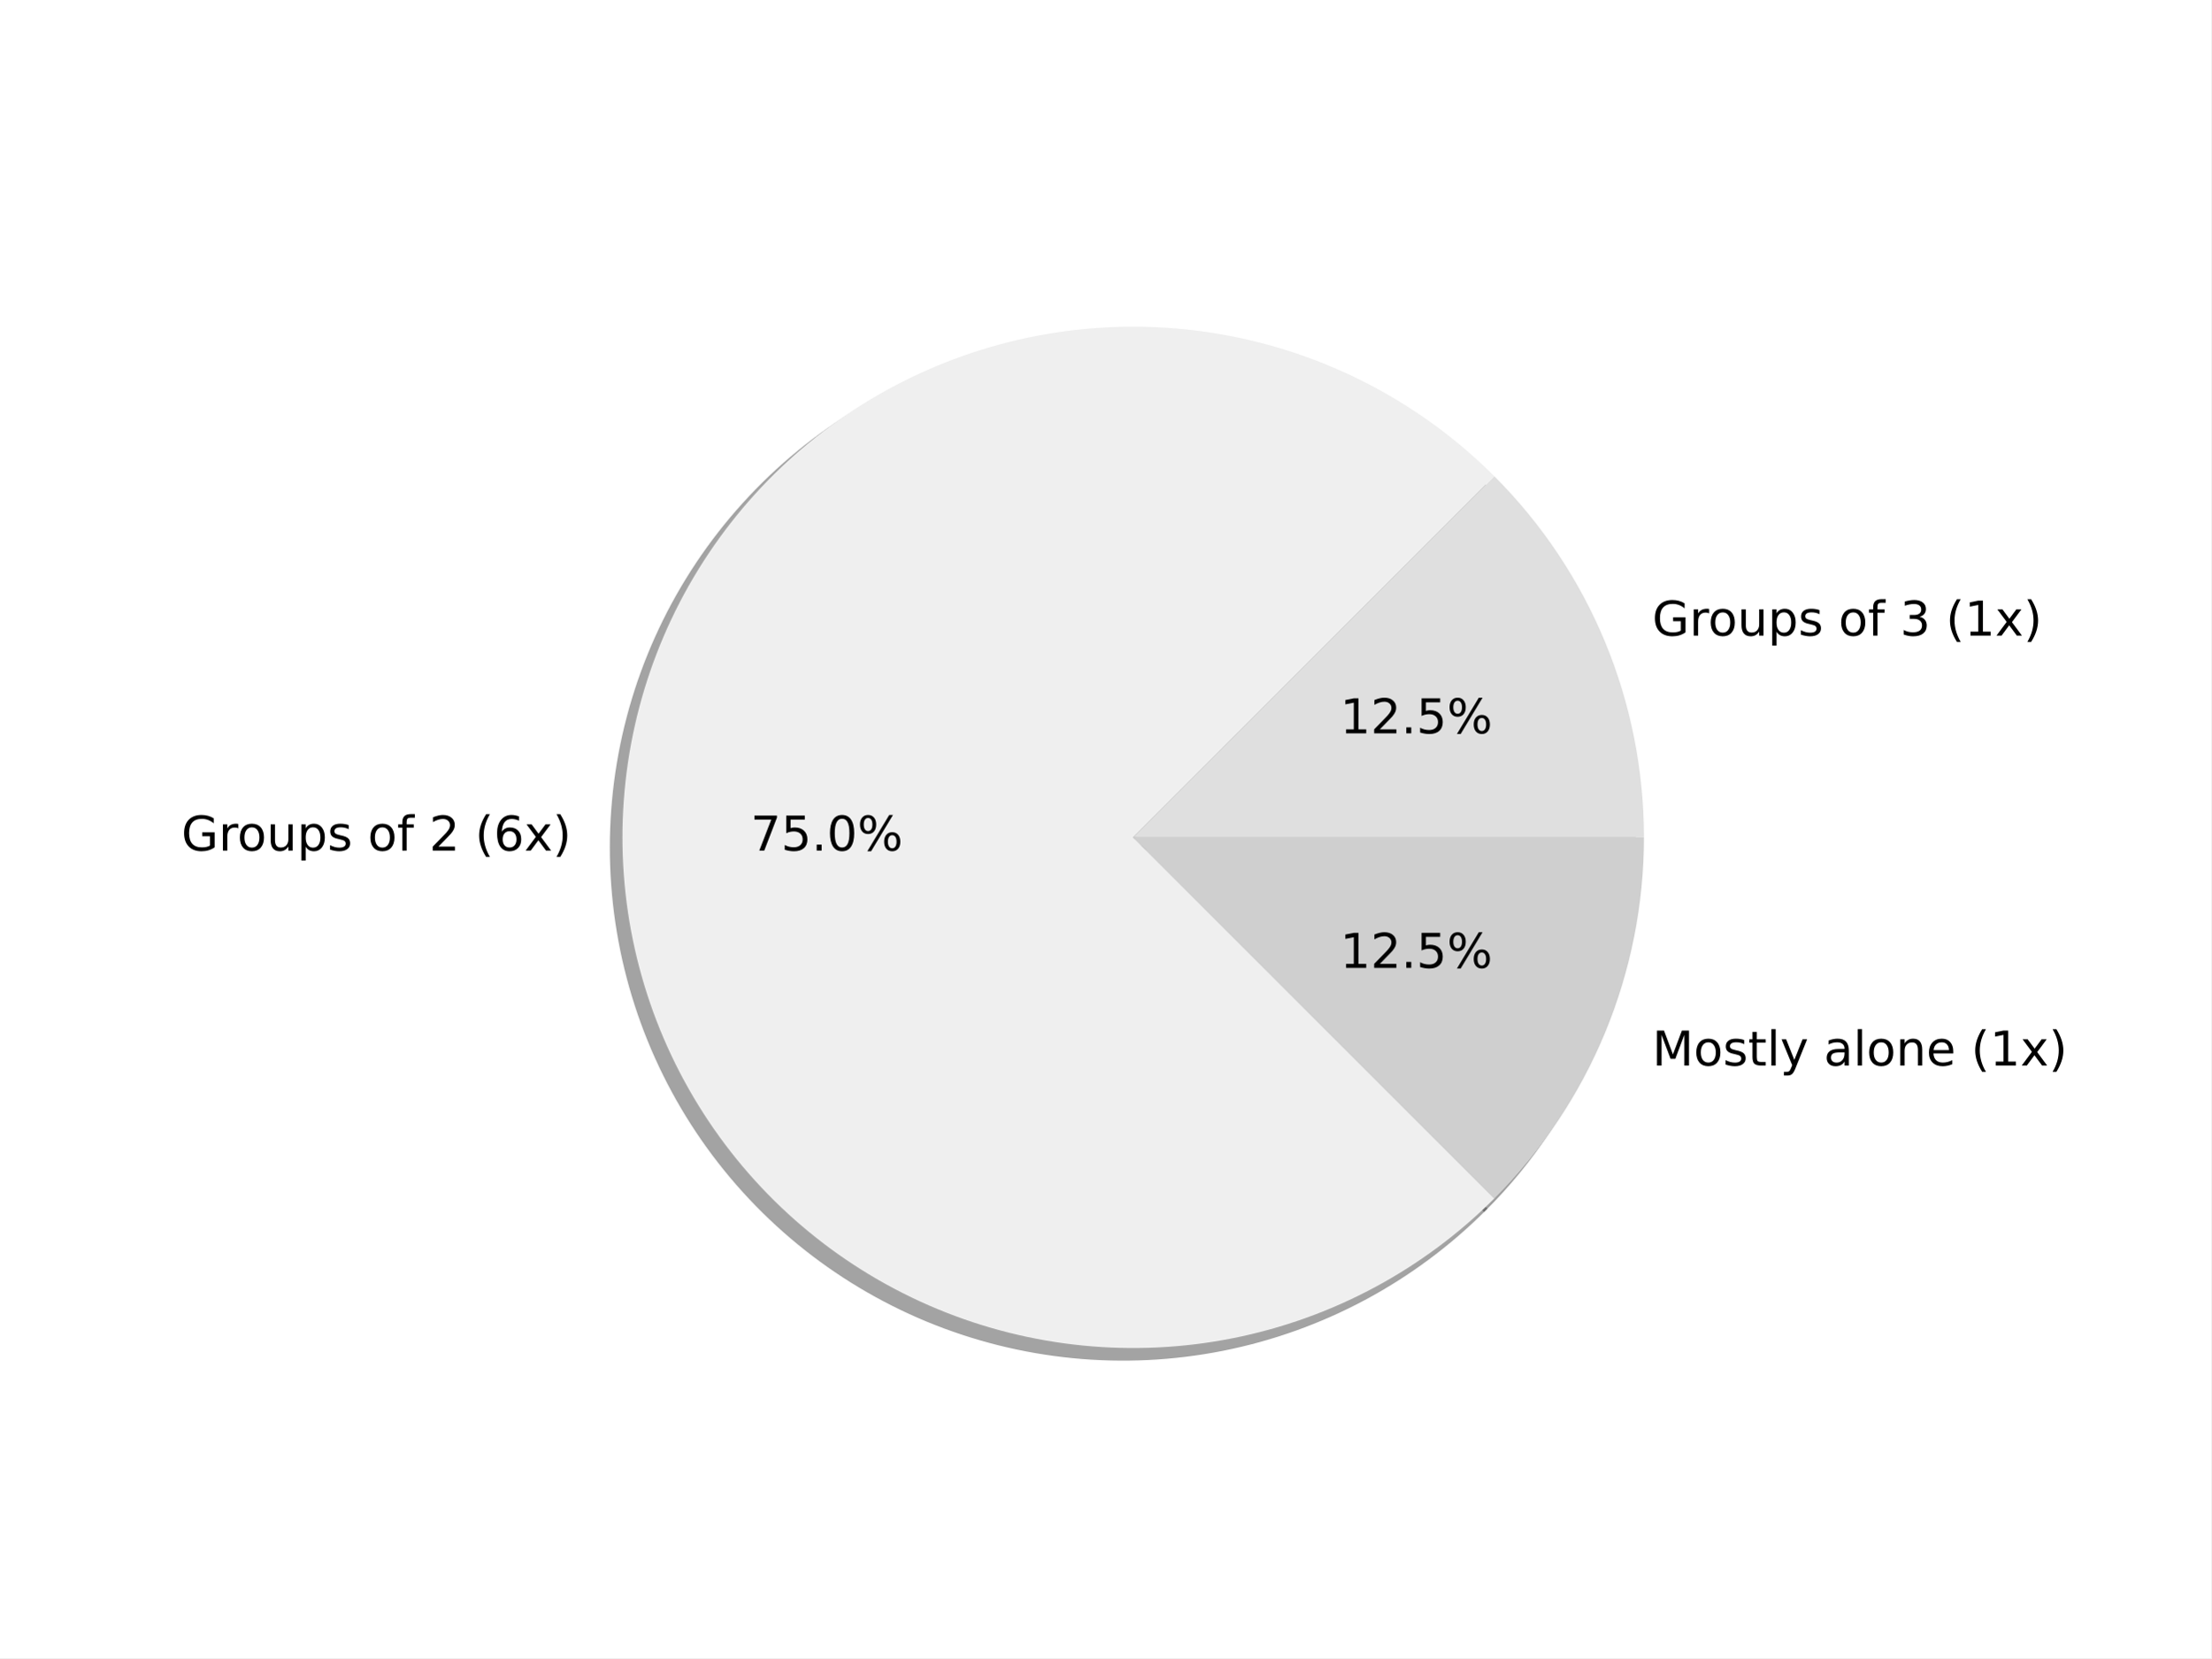
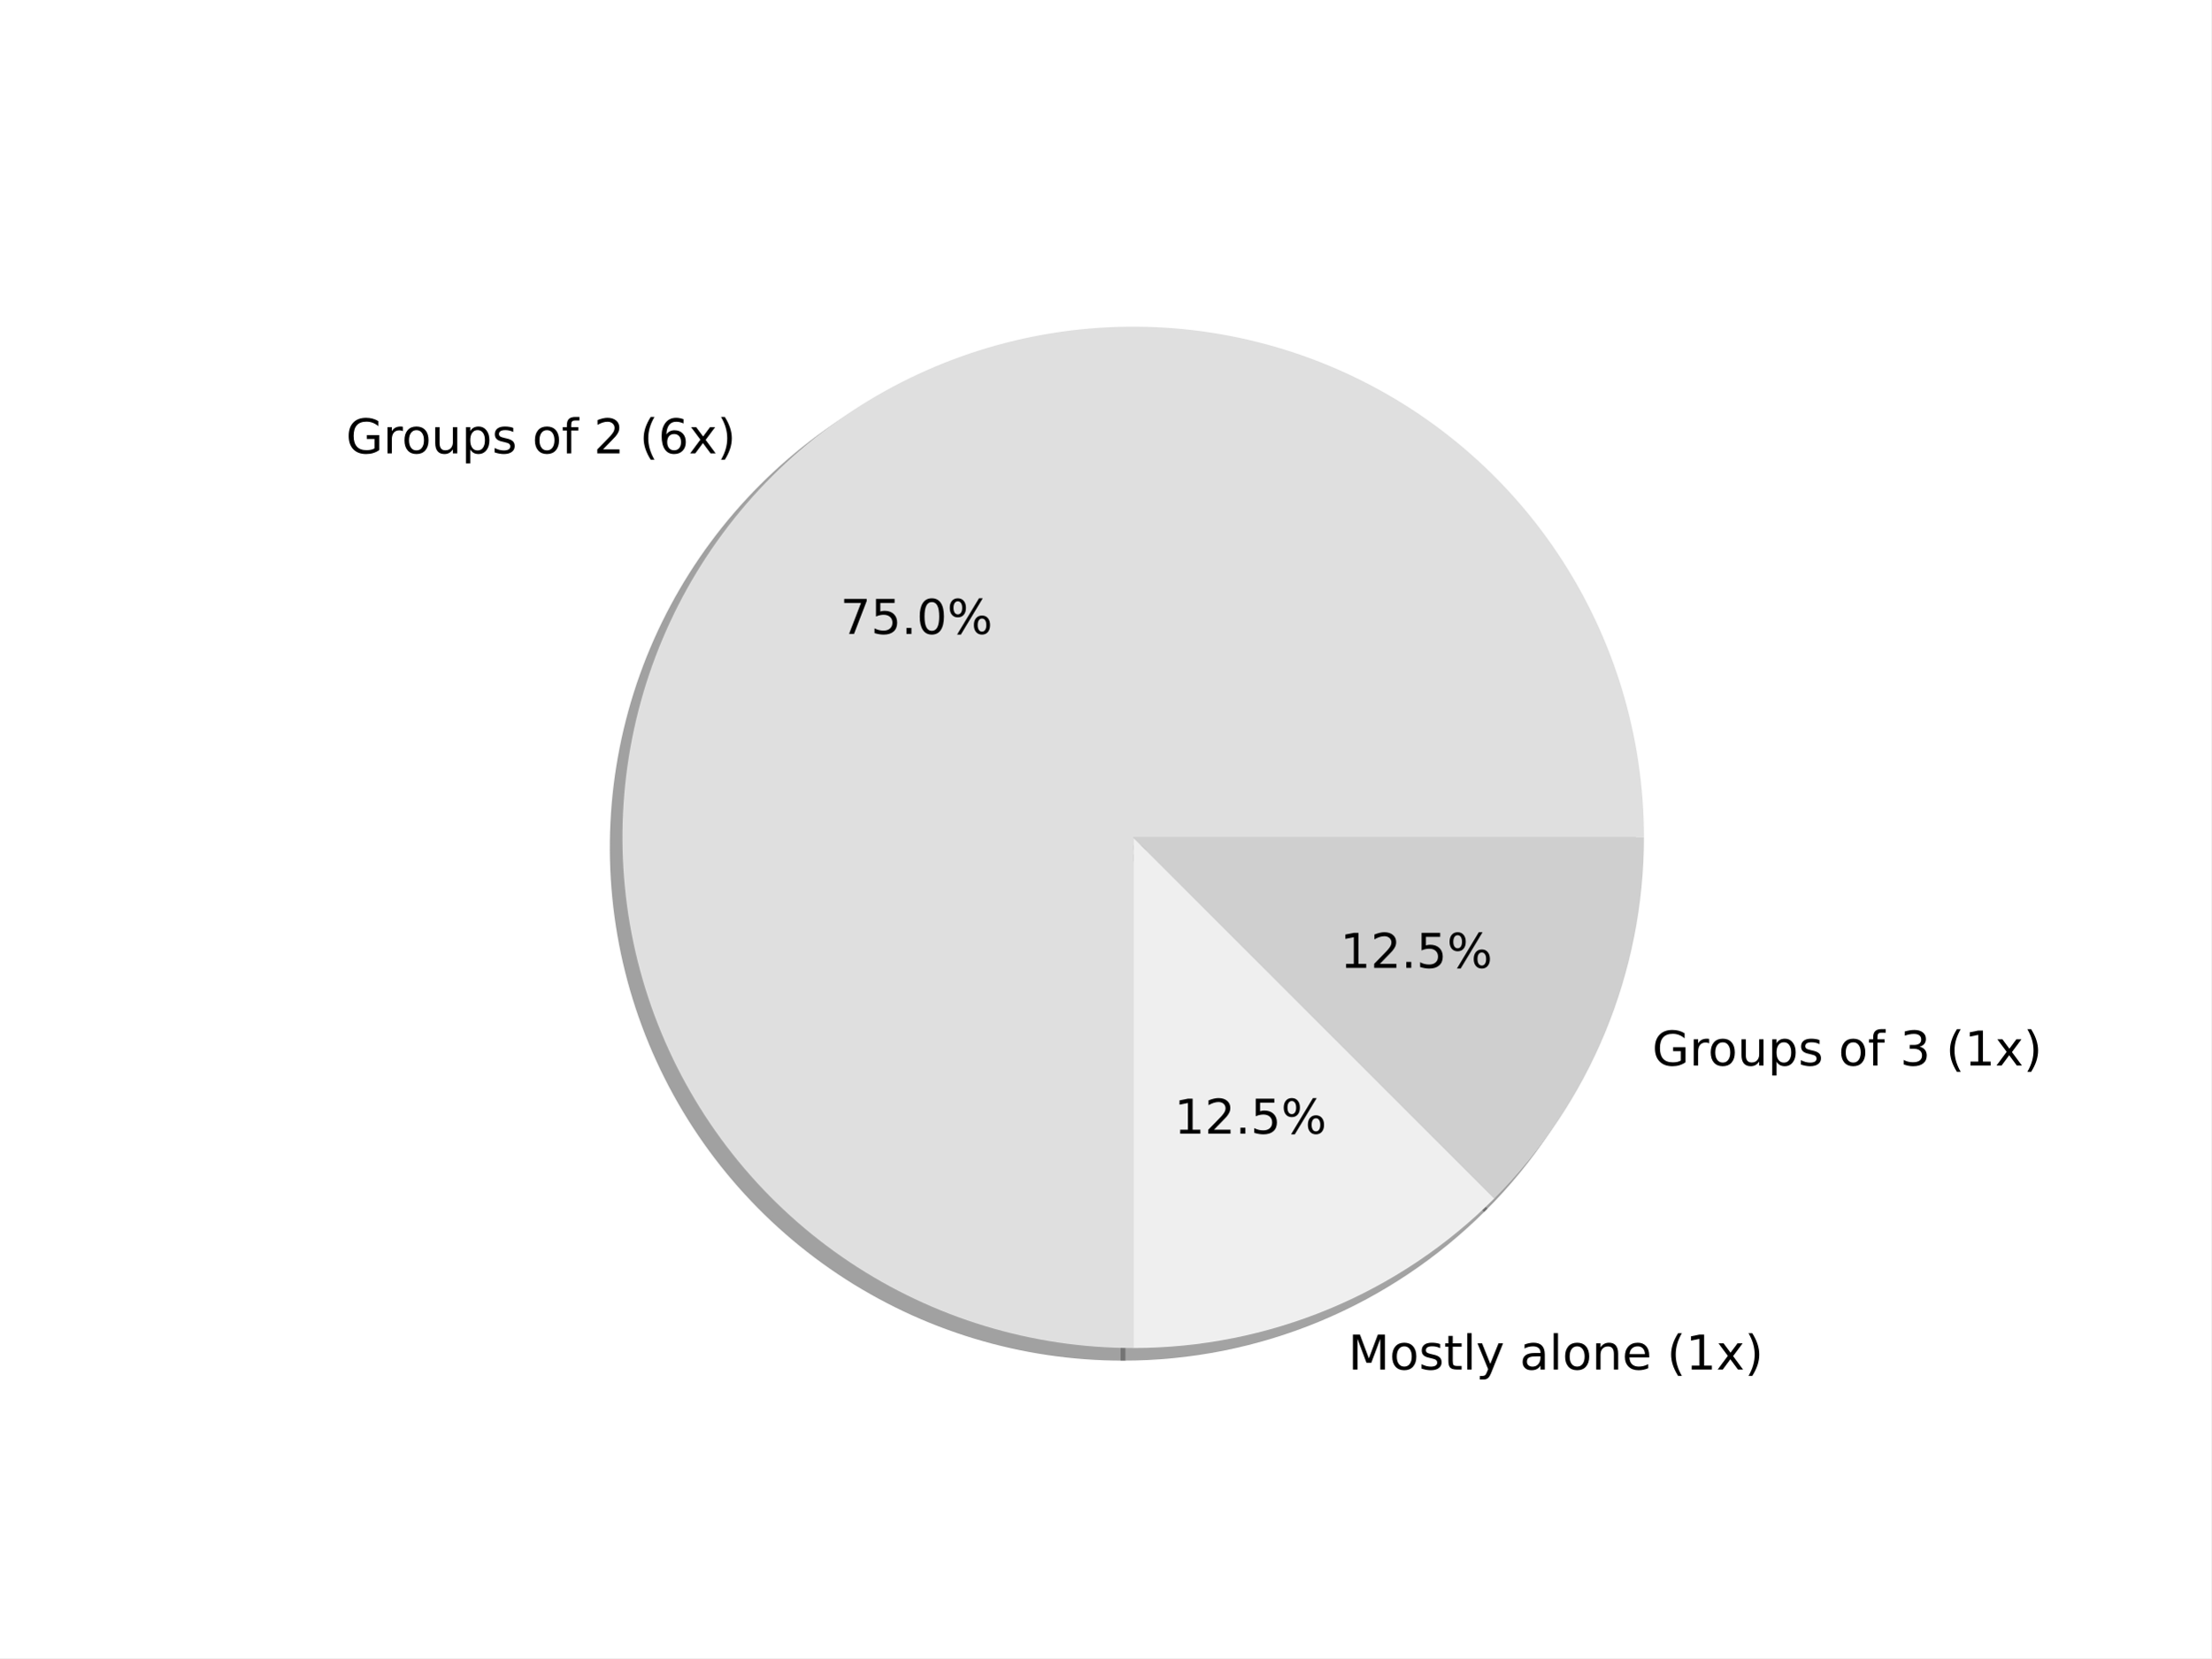
<svg xmlns="http://www.w3.org/2000/svg" xmlns:xlink="http://www.w3.org/1999/xlink" width="460.8pt" height="345.6pt" viewBox="0 0 460.8 345.6" version="1.1">
  <defs>
    <style type="text/css">*{stroke-linejoin: round; stroke-linecap: butt}</style>
  </defs>
  <g id="figure_1">
    <g id="patch_1">
      <path d="M 0 345.6  L 460.8 345.6  L 460.8 0  L 0 0  z " style="fill: #ffffff" />
    </g>
    <g id="axes_1">
      <g id="patch_2">
-         <path d="M 340.476 176.657  C 340.476 162.679 337.723 148.836 332.373 135.922  C 327.024 123.008 319.183 111.273 309.299 101.389  L 234.031 176.657  L 340.476 176.657  z " style="fill: #434343; opacity: 0.5; stroke: #434343; stroke-linejoin: miter" />
+         <path d="M 340.476 176.657  C 340.476 155.607 334.232 135.022 322.537 117.519  C 310.842 100.017 294.214 86.37 274.766 78.315  C 255.318 70.259 233.911 68.151 213.265 72.257  C 192.619 76.364 173.648 86.504 158.763 101.389  C 143.878 116.274 133.738 135.245 129.632 155.891  C 125.525 176.536 127.633 197.944 135.689 217.392  C 143.745 236.839 157.391 253.468 174.894 265.163  C 192.396 276.857 212.981 283.102 234.031 283.102  L 234.031 176.657  L 340.476 176.657  z " style="fill: #434343; opacity: 0.5; stroke: #434343; stroke-linejoin: miter" />
      </g>
      <g id="patch_3">
-         <path d="M 309.299 101.389  C 294.414 86.504 275.443 76.364 254.797 72.257  C 234.152 68.151 212.744 70.259 193.296 78.315  C 173.849 86.37 157.22 100.017 145.525 117.519  C 133.831 135.022 127.586 155.607 127.586 176.657  C 127.586 197.707 133.831 218.292 145.525 235.794  C 157.22 253.297 173.849 266.943 193.296 274.999  C 212.744 283.055 234.152 285.163 254.797 281.056  C 275.443 276.95 294.414 266.81 309.299 251.925  L 234.031 176.657  L 309.299 101.389  z " style="fill: #484848; opacity: 0.5; stroke: #484848; stroke-linejoin: miter" />
+         <path d="M 234.031 283.102  C 248.009 283.102 261.852 280.348 274.766 274.999  C 287.68 269.65 299.415 261.809 309.299 251.925  L 234.031 176.657  L 234.031 283.102  z " style="fill: #484848; opacity: 0.5; stroke: #484848; stroke-linejoin: miter" />
      </g>
      <g id="patch_4">
        <path d="M 309.299 251.925  C 319.183 242.041 327.024 230.306 332.373 217.392  C 337.723 204.477 340.476 190.635 340.476 176.657  L 234.031 176.657  L 309.299 251.925  z " style="fill: #3e3e3e; opacity: 0.5; stroke: #3e3e3e; stroke-linejoin: miter" />
      </g>
      <g id="patch_5">
-         <path d="M 342.605 174.528  C 342.605 160.55 339.851 146.708 334.502 133.793  C 329.153 120.879 321.312 109.144 311.428 99.26  L 236.16 174.528  L 342.605 174.528  z " style="fill: #dfdfdf" />
+         <path d="M 342.605 174.528  C 342.605 153.478 336.361 132.893 324.666 115.39  C 312.971 97.888 296.343 84.241 276.895 76.186  C 257.447 68.13 236.039 66.022 215.394 70.129  C 194.748 74.235 175.777 84.375 160.892 99.26  C 146.007 114.145 135.867 133.116 131.761 153.762  C 127.654 174.407 129.762 195.815 137.818 215.263  C 145.873 234.711 159.52 251.339 177.022 263.034  C 194.525 274.729 215.11 280.973 236.16 280.973  L 236.16 174.528  L 342.605 174.528  z " style="fill: #dfdfdf" />
      </g>
      <g id="patch_6">
-         <path d="M 311.428 99.26  C 296.543 84.375 277.572 74.235 256.926 70.129  C 236.281 66.022 214.873 68.13 195.425 76.186  C 175.977 84.241 159.349 97.888 147.654 115.39  C 135.959 132.893 129.715 153.478 129.715 174.528  C 129.715 195.578 135.959 216.163 147.654 233.666  C 159.349 251.168 175.977 264.815 195.425 272.87  C 214.873 280.926 236.281 283.034 256.926 278.927  C 277.572 274.821 296.543 264.681 311.428 249.796  L 236.16 174.528  L 311.428 99.26  z " style="fill: #efefef" />
+         <path d="M 236.16 280.973  C 250.138 280.973 263.98 278.219 276.895 272.87  C 289.809 267.521 301.544 259.68 311.428 249.796  L 236.16 174.528  L 236.16 280.973  z " style="fill: #efefef" />
      </g>
      <g id="patch_7">
        <path d="M 311.428 249.796  C 321.312 239.912 329.153 228.177 334.502 215.263  C 339.851 202.348 342.605 188.506 342.605 174.528  L 236.16 174.528  L 311.428 249.796  z " style="fill: #cfcfcf" />
      </g>
      <g id="matplotlib.axis_1" />
      <g id="matplotlib.axis_2" />
      <g id="text_1">
-         <g transform="translate(344.3364 132.4792)scale(0.1 -0.1)">
+         <g transform="translate(72.09663 94.49275)scale(0.1 -0.1)">
          <defs>
            <path id="DejaVuSans-47" d="M 3809 666  L 3809 1919  L 2778 1919  L 2778 2438  L 4434 2438  L 4434 434  Q 4069 175 3628 42  Q 3188 -91 2688 -91  Q 1594 -91 976 548  Q 359 1188 359 2328  Q 359 3472 976 4111  Q 1594 4750 2688 4750  Q 3144 4750 3555 4637  Q 3966 4525 4313 4306  L 4313 3634  Q 3963 3931 3569 4081  Q 3175 4231 2741 4231  Q 1884 4231 1454 3753  Q 1025 3275 1025 2328  Q 1025 1384 1454 906  Q 1884 428 2741 428  Q 3075 428 3337 486  Q 3600 544 3809 666  z " transform="scale(0.015625)" />
            <path id="DejaVuSans-72" d="M 2631 2963  Q 2534 3019 2420 3045  Q 2306 3072 2169 3072  Q 1681 3072 1420 2755  Q 1159 2438 1159 1844  L 1159 0  L 581 0  L 581 3500  L 1159 3500  L 1159 2956  Q 1341 3275 1631 3429  Q 1922 3584 2338 3584  Q 2397 3584 2469 3576  Q 2541 3569 2628 3553  L 2631 2963  z " transform="scale(0.015625)" />
            <path id="DejaVuSans-6f" d="M 1959 3097  Q 1497 3097 1228 2736  Q 959 2375 959 1747  Q 959 1119 1226 758  Q 1494 397 1959 397  Q 2419 397 2687 759  Q 2956 1122 2956 1747  Q 2956 2369 2687 2733  Q 2419 3097 1959 3097  z M 1959 3584  Q 2709 3584 3137 3096  Q 3566 2609 3566 1747  Q 3566 888 3137 398  Q 2709 -91 1959 -91  Q 1206 -91 779 398  Q 353 888 353 1747  Q 353 2609 779 3096  Q 1206 3584 1959 3584  z " transform="scale(0.015625)" />
            <path id="DejaVuSans-75" d="M 544 1381  L 544 3500  L 1119 3500  L 1119 1403  Q 1119 906 1312 657  Q 1506 409 1894 409  Q 2359 409 2629 706  Q 2900 1003 2900 1516  L 2900 3500  L 3475 3500  L 3475 0  L 2900 0  L 2900 538  Q 2691 219 2414 64  Q 2138 -91 1772 -91  Q 1169 -91 856 284  Q 544 659 544 1381  z M 1991 3584  L 1991 3584  z " transform="scale(0.015625)" />
            <path id="DejaVuSans-70" d="M 1159 525  L 1159 -1331  L 581 -1331  L 581 3500  L 1159 3500  L 1159 2969  Q 1341 3281 1617 3432  Q 1894 3584 2278 3584  Q 2916 3584 3314 3078  Q 3713 2572 3713 1747  Q 3713 922 3314 415  Q 2916 -91 2278 -91  Q 1894 -91 1617 61  Q 1341 213 1159 525  z M 3116 1747  Q 3116 2381 2855 2742  Q 2594 3103 2138 3103  Q 1681 3103 1420 2742  Q 1159 2381 1159 1747  Q 1159 1113 1420 752  Q 1681 391 2138 391  Q 2594 391 2855 752  Q 3116 1113 3116 1747  z " transform="scale(0.015625)" />
            <path id="DejaVuSans-73" d="M 2834 3397  L 2834 2853  Q 2591 2978 2328 3040  Q 2066 3103 1784 3103  Q 1356 3103 1142 2972  Q 928 2841 928 2578  Q 928 2378 1081 2264  Q 1234 2150 1697 2047  L 1894 2003  Q 2506 1872 2764 1633  Q 3022 1394 3022 966  Q 3022 478 2636 193  Q 2250 -91 1575 -91  Q 1294 -91 989 -36  Q 684 19 347 128  L 347 722  Q 666 556 975 473  Q 1284 391 1588 391  Q 1994 391 2212 530  Q 2431 669 2431 922  Q 2431 1156 2273 1281  Q 2116 1406 1581 1522  L 1381 1569  Q 847 1681 609 1914  Q 372 2147 372 2553  Q 372 3047 722 3315  Q 1072 3584 1716 3584  Q 2034 3584 2315 3537  Q 2597 3491 2834 3397  z " transform="scale(0.015625)" />
            <path id="DejaVuSans-20" transform="scale(0.015625)" />
            <path id="DejaVuSans-66" d="M 2375 4863  L 2375 4384  L 1825 4384  Q 1516 4384 1395 4259  Q 1275 4134 1275 3809  L 1275 3500  L 2222 3500  L 2222 3053  L 1275 3053  L 1275 0  L 697 0  L 697 3053  L 147 3053  L 147 3500  L 697 3500  L 697 3744  Q 697 4328 969 4595  Q 1241 4863 1831 4863  L 2375 4863  z " transform="scale(0.015625)" />
-             <path id="DejaVuSans-33" d="M 2597 2516  Q 3050 2419 3304 2112  Q 3559 1806 3559 1356  Q 3559 666 3084 287  Q 2609 -91 1734 -91  Q 1441 -91 1130 -33  Q 819 25 488 141  L 488 750  Q 750 597 1062 519  Q 1375 441 1716 441  Q 2309 441 2620 675  Q 2931 909 2931 1356  Q 2931 1769 2642 2001  Q 2353 2234 1838 2234  L 1294 2234  L 1294 2753  L 1863 2753  Q 2328 2753 2575 2939  Q 2822 3125 2822 3475  Q 2822 3834 2567 4026  Q 2313 4219 1838 4219  Q 1578 4219 1281 4162  Q 984 4106 628 3988  L 628 4550  Q 988 4650 1302 4700  Q 1616 4750 1894 4750  Q 2613 4750 3031 4423  Q 3450 4097 3450 3541  Q 3450 3153 3228 2886  Q 3006 2619 2597 2516  z " transform="scale(0.015625)" />
+             <path id="DejaVuSans-32" d="M 1228 531  L 3431 531  L 3431 0  L 469 0  L 469 531  Q 828 903 1448 1529  Q 2069 2156 2228 2338  Q 2531 2678 2651 2914  Q 2772 3150 2772 3378  Q 2772 3750 2511 3984  Q 2250 4219 1831 4219  Q 1534 4219 1204 4116  Q 875 4013 500 3803  L 500 4441  Q 881 4594 1212 4672  Q 1544 4750 1819 4750  Q 2544 4750 2975 4387  Q 3406 4025 3406 3419  Q 3406 3131 3298 2873  Q 3191 2616 2906 2266  Q 2828 2175 2409 1742  Q 1991 1309 1228 531  z " transform="scale(0.015625)" />
            <path id="DejaVuSans-28" d="M 1984 4856  Q 1566 4138 1362 3434  Q 1159 2731 1159 2009  Q 1159 1288 1364 580  Q 1569 -128 1984 -844  L 1484 -844  Q 1016 -109 783 600  Q 550 1309 550 2009  Q 550 2706 781 3412  Q 1013 4119 1484 4856  L 1984 4856  z " transform="scale(0.015625)" />
-             <path id="DejaVuSans-31" d="M 794 531  L 1825 531  L 1825 4091  L 703 3866  L 703 4441  L 1819 4666  L 2450 4666  L 2450 531  L 3481 531  L 3481 0  L 794 0  L 794 531  z " transform="scale(0.015625)" />
+             <path id="DejaVuSans-36" d="M 2113 2584  Q 1688 2584 1439 2293  Q 1191 2003 1191 1497  Q 1191 994 1439 701  Q 1688 409 2113 409  Q 2538 409 2786 701  Q 3034 994 3034 1497  Q 3034 2003 2786 2293  Q 2538 2584 2113 2584  z M 3366 4563  L 3366 3988  Q 3128 4100 2886 4159  Q 2644 4219 2406 4219  Q 1781 4219 1451 3797  Q 1122 3375 1075 2522  Q 1259 2794 1537 2939  Q 1816 3084 2150 3084  Q 2853 3084 3261 2657  Q 3669 2231 3669 1497  Q 3669 778 3244 343  Q 2819 -91 2113 -91  Q 1303 -91 875 529  Q 447 1150 447 2328  Q 447 3434 972 4092  Q 1497 4750 2381 4750  Q 2619 4750 2861 4703  Q 3103 4656 3366 4563  z " transform="scale(0.015625)" />
            <path id="DejaVuSans-78" d="M 3513 3500  L 2247 1797  L 3578 0  L 2900 0  L 1881 1375  L 863 0  L 184 0  L 1544 1831  L 300 3500  L 978 3500  L 1906 2253  L 2834 3500  L 3513 3500  z " transform="scale(0.015625)" />
            <path id="DejaVuSans-29" d="M 513 4856  L 1013 4856  Q 1481 4119 1714 3412  Q 1947 2706 1947 2009  Q 1947 1309 1714 600  Q 1481 -109 1013 -844  L 513 -844  Q 928 -128 1133 580  Q 1338 1288 1338 2009  Q 1338 2731 1133 3434  Q 928 4138 513 4856  z " transform="scale(0.015625)" />
-           </defs>
-           <use xlink:href="#DejaVuSans-47" />
-           <use xlink:href="#DejaVuSans-72" x="77.49" />
-           <use xlink:href="#DejaVuSans-6f" x="116.354" />
-           <use xlink:href="#DejaVuSans-75" x="177.535" />
-           <use xlink:href="#DejaVuSans-70" x="240.914" />
-           <use xlink:href="#DejaVuSans-73" x="304.391" />
-           <use xlink:href="#DejaVuSans-20" x="356.49" />
-           <use xlink:href="#DejaVuSans-6f" x="388.277" />
-           <use xlink:href="#DejaVuSans-66" x="449.459" />
-           <use xlink:href="#DejaVuSans-20" x="484.664" />
-           <use xlink:href="#DejaVuSans-33" x="516.451" />
-           <use xlink:href="#DejaVuSans-20" x="580.074" />
-           <use xlink:href="#DejaVuSans-28" x="611.861" />
-           <use xlink:href="#DejaVuSans-31" x="650.875" />
-           <use xlink:href="#DejaVuSans-78" x="714.498" />
-           <use xlink:href="#DejaVuSans-29" x="773.678" />
-         </g>
-       </g>
-       <g id="text_2">
-         <g transform="translate(279.2817 152.8466)scale(0.1 -0.1)">
-           <defs>
-             <path id="DejaVuSans-32" d="M 1228 531  L 3431 531  L 3431 0  L 469 0  L 469 531  Q 828 903 1448 1529  Q 2069 2156 2228 2338  Q 2531 2678 2651 2914  Q 2772 3150 2772 3378  Q 2772 3750 2511 3984  Q 2250 4219 1831 4219  Q 1534 4219 1204 4116  Q 875 4013 500 3803  L 500 4441  Q 881 4594 1212 4672  Q 1544 4750 1819 4750  Q 2544 4750 2975 4387  Q 3406 4025 3406 3419  Q 3406 3131 3298 2873  Q 3191 2616 2906 2266  Q 2828 2175 2409 1742  Q 1991 1309 1228 531  z " transform="scale(0.015625)" />
-             <path id="DejaVuSans-2e" d="M 684 794  L 1344 794  L 1344 0  L 684 0  L 684 794  z " transform="scale(0.015625)" />
-             <path id="DejaVuSans-35" d="M 691 4666  L 3169 4666  L 3169 4134  L 1269 4134  L 1269 2991  Q 1406 3038 1543 3061  Q 1681 3084 1819 3084  Q 2600 3084 3056 2656  Q 3513 2228 3513 1497  Q 3513 744 3044 326  Q 2575 -91 1722 -91  Q 1428 -91 1123 -41  Q 819 9 494 109  L 494 744  Q 775 591 1075 516  Q 1375 441 1709 441  Q 2250 441 2565 725  Q 2881 1009 2881 1497  Q 2881 1984 2565 2268  Q 2250 2553 1709 2553  Q 1456 2553 1204 2497  Q 953 2441 691 2322  L 691 4666  z " transform="scale(0.015625)" />
-             <path id="DejaVuSans-25" d="M 4653 2053  Q 4381 2053 4226 1822  Q 4072 1591 4072 1178  Q 4072 772 4226 539  Q 4381 306 4653 306  Q 4919 306 5073 539  Q 5228 772 5228 1178  Q 5228 1588 5073 1820  Q 4919 2053 4653 2053  z M 4653 2450  Q 5147 2450 5437 2106  Q 5728 1763 5728 1178  Q 5728 594 5436 251  Q 5144 -91 4653 -91  Q 4153 -91 3862 251  Q 3572 594 3572 1178  Q 3572 1766 3864 2108  Q 4156 2450 4653 2450  z M 1428 4353  Q 1159 4353 1004 4120  Q 850 3888 850 3481  Q 850 3069 1003 2837  Q 1156 2606 1428 2606  Q 1700 2606 1854 2837  Q 2009 3069 2009 3481  Q 2009 3884 1853 4118  Q 1697 4353 1428 4353  z M 4250 4750  L 4750 4750  L 1831 -91  L 1331 -91  L 4250 4750  z M 1428 4750  Q 1922 4750 2215 4408  Q 2509 4066 2509 3481  Q 2509 2891 2217 2550  Q 1925 2209 1428 2209  Q 931 2209 642 2551  Q 353 2894 353 3481  Q 353 4063 643 4406  Q 934 4750 1428 4750  z " transform="scale(0.015625)" />
-           </defs>
-           <use xlink:href="#DejaVuSans-31" />
-           <use xlink:href="#DejaVuSans-32" x="63.623" />
-           <use xlink:href="#DejaVuSans-2e" x="127.246" />
-           <use xlink:href="#DejaVuSans-35" x="159.033" />
-           <use xlink:href="#DejaVuSans-25" x="222.656" />
-         </g>
-       </g>
-       <g id="text_3">
-         <g transform="translate(37.80197 177.2874)scale(0.1 -0.1)">
-           <defs>
-             <path id="DejaVuSans-36" d="M 2113 2584  Q 1688 2584 1439 2293  Q 1191 2003 1191 1497  Q 1191 994 1439 701  Q 1688 409 2113 409  Q 2538 409 2786 701  Q 3034 994 3034 1497  Q 3034 2003 2786 2293  Q 2538 2584 2113 2584  z M 3366 4563  L 3366 3988  Q 3128 4100 2886 4159  Q 2644 4219 2406 4219  Q 1781 4219 1451 3797  Q 1122 3375 1075 2522  Q 1259 2794 1537 2939  Q 1816 3084 2150 3084  Q 2853 3084 3261 2657  Q 3669 2231 3669 1497  Q 3669 778 3244 343  Q 2819 -91 2113 -91  Q 1303 -91 875 529  Q 447 1150 447 2328  Q 447 3434 972 4092  Q 1497 4750 2381 4750  Q 2619 4750 2861 4703  Q 3103 4656 3366 4563  z " transform="scale(0.015625)" />
          </defs>
          <use xlink:href="#DejaVuSans-47" />
          <use xlink:href="#DejaVuSans-72" x="77.49" />
          <use xlink:href="#DejaVuSans-6f" x="116.354" />
          <use xlink:href="#DejaVuSans-75" x="177.535" />
          <use xlink:href="#DejaVuSans-70" x="240.914" />
          <use xlink:href="#DejaVuSans-73" x="304.391" />
          <use xlink:href="#DejaVuSans-20" x="356.49" />
          <use xlink:href="#DejaVuSans-6f" x="388.277" />
          <use xlink:href="#DejaVuSans-66" x="449.459" />
          <use xlink:href="#DejaVuSans-20" x="484.664" />
          <use xlink:href="#DejaVuSans-32" x="516.451" />
          <use xlink:href="#DejaVuSans-20" x="580.074" />
          <use xlink:href="#DejaVuSans-28" x="611.861" />
          <use xlink:href="#DejaVuSans-36" x="650.875" />
          <use xlink:href="#DejaVuSans-78" x="714.498" />
          <use xlink:href="#DejaVuSans-29" x="773.678" />
        </g>
      </g>
-       <g id="text_4">
-         <g transform="translate(156.4095 177.2874)scale(0.1 -0.1)">
+       <g id="text_2">
+         <g transform="translate(175.1157 132.1267)scale(0.1 -0.1)">
          <defs>
            <path id="DejaVuSans-37" d="M 525 4666  L 3525 4666  L 3525 4397  L 1831 0  L 1172 0  L 2766 4134  L 525 4134  L 525 4666  z " transform="scale(0.015625)" />
+             <path id="DejaVuSans-35" d="M 691 4666  L 3169 4666  L 3169 4134  L 1269 4134  L 1269 2991  Q 1406 3038 1543 3061  Q 1681 3084 1819 3084  Q 2600 3084 3056 2656  Q 3513 2228 3513 1497  Q 3513 744 3044 326  Q 2575 -91 1722 -91  Q 1428 -91 1123 -41  Q 819 9 494 109  L 494 744  Q 775 591 1075 516  Q 1375 441 1709 441  Q 2250 441 2565 725  Q 2881 1009 2881 1497  Q 2881 1984 2565 2268  Q 2250 2553 1709 2553  Q 1456 2553 1204 2497  Q 953 2441 691 2322  L 691 4666  z " transform="scale(0.015625)" />
+             <path id="DejaVuSans-2e" d="M 684 794  L 1344 794  L 1344 0  L 684 0  L 684 794  z " transform="scale(0.015625)" />
            <path id="DejaVuSans-30" d="M 2034 4250  Q 1547 4250 1301 3770  Q 1056 3291 1056 2328  Q 1056 1369 1301 889  Q 1547 409 2034 409  Q 2525 409 2770 889  Q 3016 1369 3016 2328  Q 3016 3291 2770 3770  Q 2525 4250 2034 4250  z M 2034 4750  Q 2819 4750 3233 4129  Q 3647 3509 3647 2328  Q 3647 1150 3233 529  Q 2819 -91 2034 -91  Q 1250 -91 836 529  Q 422 1150 422 2328  Q 422 3509 836 4129  Q 1250 4750 2034 4750  z " transform="scale(0.015625)" />
+             <path id="DejaVuSans-25" d="M 4653 2053  Q 4381 2053 4226 1822  Q 4072 1591 4072 1178  Q 4072 772 4226 539  Q 4381 306 4653 306  Q 4919 306 5073 539  Q 5228 772 5228 1178  Q 5228 1588 5073 1820  Q 4919 2053 4653 2053  z M 4653 2450  Q 5147 2450 5437 2106  Q 5728 1763 5728 1178  Q 5728 594 5436 251  Q 5144 -91 4653 -91  Q 4153 -91 3862 251  Q 3572 594 3572 1178  Q 3572 1766 3864 2108  Q 4156 2450 4653 2450  z M 1428 4353  Q 1159 4353 1004 4120  Q 850 3888 850 3481  Q 850 3069 1003 2837  Q 1156 2606 1428 2606  Q 1700 2606 1854 2837  Q 2009 3069 2009 3481  Q 2009 3884 1853 4118  Q 1697 4353 1428 4353  z M 4250 4750  L 4750 4750  L 1831 -91  L 1331 -91  L 4250 4750  z M 1428 4750  Q 1922 4750 2215 4408  Q 2509 4066 2509 3481  Q 2509 2891 2217 2550  Q 1925 2209 1428 2209  Q 931 2209 642 2551  Q 353 2894 353 3481  Q 353 4063 643 4406  Q 934 4750 1428 4750  z " transform="scale(0.015625)" />
          </defs>
          <use xlink:href="#DejaVuSans-37" />
          <use xlink:href="#DejaVuSans-35" x="63.623" />
          <use xlink:href="#DejaVuSans-2e" x="127.246" />
          <use xlink:href="#DejaVuSans-30" x="159.033" />
          <use xlink:href="#DejaVuSans-25" x="222.656" />
        </g>
      </g>
-       <g id="text_5">
-         <g transform="translate(344.3364 222.0955)scale(0.1 -0.1)">
+       <g id="text_3">
+         <g transform="translate(280.9681 285.4638)scale(0.1 -0.1)">
          <defs>
            <path id="DejaVuSans-4d" d="M 628 4666  L 1569 4666  L 2759 1491  L 3956 4666  L 4897 4666  L 4897 0  L 4281 0  L 4281 4097  L 3078 897  L 2444 897  L 1241 4097  L 1241 0  L 628 0  L 628 4666  z " transform="scale(0.015625)" />
            <path id="DejaVuSans-74" d="M 1172 4494  L 1172 3500  L 2356 3500  L 2356 3053  L 1172 3053  L 1172 1153  Q 1172 725 1289 603  Q 1406 481 1766 481  L 2356 481  L 2356 0  L 1766 0  Q 1100 0 847 248  Q 594 497 594 1153  L 594 3053  L 172 3053  L 172 3500  L 594 3500  L 594 4494  L 1172 4494  z " transform="scale(0.015625)" />
            <path id="DejaVuSans-6c" d="M 603 4863  L 1178 4863  L 1178 0  L 603 0  L 603 4863  z " transform="scale(0.015625)" />
            <path id="DejaVuSans-79" d="M 2059 -325  Q 1816 -950 1584 -1140  Q 1353 -1331 966 -1331  L 506 -1331  L 506 -850  L 844 -850  Q 1081 -850 1212 -737  Q 1344 -625 1503 -206  L 1606 56  L 191 3500  L 800 3500  L 1894 763  L 2988 3500  L 3597 3500  L 2059 -325  z " transform="scale(0.015625)" />
            <path id="DejaVuSans-61" d="M 2194 1759  Q 1497 1759 1228 1600  Q 959 1441 959 1056  Q 959 750 1161 570  Q 1363 391 1709 391  Q 2188 391 2477 730  Q 2766 1069 2766 1631  L 2766 1759  L 2194 1759  z M 3341 1997  L 3341 0  L 2766 0  L 2766 531  Q 2569 213 2275 61  Q 1981 -91 1556 -91  Q 1019 -91 701 211  Q 384 513 384 1019  Q 384 1609 779 1909  Q 1175 2209 1959 2209  L 2766 2209  L 2766 2266  Q 2766 2663 2505 2880  Q 2244 3097 1772 3097  Q 1472 3097 1187 3025  Q 903 2953 641 2809  L 641 3341  Q 956 3463 1253 3523  Q 1550 3584 1831 3584  Q 2591 3584 2966 3190  Q 3341 2797 3341 1997  z " transform="scale(0.015625)" />
            <path id="DejaVuSans-6e" d="M 3513 2113  L 3513 0  L 2938 0  L 2938 2094  Q 2938 2591 2744 2837  Q 2550 3084 2163 3084  Q 1697 3084 1428 2787  Q 1159 2491 1159 1978  L 1159 0  L 581 0  L 581 3500  L 1159 3500  L 1159 2956  Q 1366 3272 1645 3428  Q 1925 3584 2291 3584  Q 2894 3584 3203 3211  Q 3513 2838 3513 2113  z " transform="scale(0.015625)" />
            <path id="DejaVuSans-65" d="M 3597 1894  L 3597 1613  L 953 1613  Q 991 1019 1311 708  Q 1631 397 2203 397  Q 2534 397 2845 478  Q 3156 559 3463 722  L 3463 178  Q 3153 47 2828 -22  Q 2503 -91 2169 -91  Q 1331 -91 842 396  Q 353 884 353 1716  Q 353 2575 817 3079  Q 1281 3584 2069 3584  Q 2775 3584 3186 3129  Q 3597 2675 3597 1894  z M 3022 2063  Q 3016 2534 2758 2815  Q 2500 3097 2075 3097  Q 1594 3097 1305 2825  Q 1016 2553 972 2059  L 3022 2063  z " transform="scale(0.015625)" />
+             <path id="DejaVuSans-31" d="M 794 531  L 1825 531  L 1825 4091  L 703 3866  L 703 4441  L 1819 4666  L 2450 4666  L 2450 531  L 3481 531  L 3481 0  L 794 0  L 794 531  z " transform="scale(0.015625)" />
          </defs>
          <use xlink:href="#DejaVuSans-4d" />
          <use xlink:href="#DejaVuSans-6f" x="86.279" />
          <use xlink:href="#DejaVuSans-73" x="147.461" />
          <use xlink:href="#DejaVuSans-74" x="199.561" />
          <use xlink:href="#DejaVuSans-6c" x="238.77" />
          <use xlink:href="#DejaVuSans-79" x="266.553" />
          <use xlink:href="#DejaVuSans-20" x="325.732" />
          <use xlink:href="#DejaVuSans-61" x="357.52" />
          <use xlink:href="#DejaVuSans-6c" x="418.799" />
          <use xlink:href="#DejaVuSans-6f" x="446.582" />
          <use xlink:href="#DejaVuSans-6e" x="507.764" />
          <use xlink:href="#DejaVuSans-65" x="571.143" />
          <use xlink:href="#DejaVuSans-20" x="632.666" />
          <use xlink:href="#DejaVuSans-28" x="664.453" />
          <use xlink:href="#DejaVuSans-31" x="703.467" />
          <use xlink:href="#DejaVuSans-78" x="767.09" />
          <use xlink:href="#DejaVuSans-29" x="826.27" />
        </g>
      </g>
+       <g id="text_4">
+         <g transform="translate(244.7172 236.2927)scale(0.1 -0.1)">
+           <use xlink:href="#DejaVuSans-31" />
+           <use xlink:href="#DejaVuSans-32" x="63.623" />
+           <use xlink:href="#DejaVuSans-2e" x="127.246" />
+           <use xlink:href="#DejaVuSans-35" x="159.033" />
+           <use xlink:href="#DejaVuSans-25" x="222.656" />
+         </g>
+       </g>
+       <g id="text_5">
+         <g transform="translate(344.3364 222.0955)scale(0.1 -0.1)">
+           <defs>
+             <path id="DejaVuSans-33" d="M 2597 2516  Q 3050 2419 3304 2112  Q 3559 1806 3559 1356  Q 3559 666 3084 287  Q 2609 -91 1734 -91  Q 1441 -91 1130 -33  Q 819 25 488 141  L 488 750  Q 750 597 1062 519  Q 1375 441 1716 441  Q 2309 441 2620 675  Q 2931 909 2931 1356  Q 2931 1769 2642 2001  Q 2353 2234 1838 2234  L 1294 2234  L 1294 2753  L 1863 2753  Q 2328 2753 2575 2939  Q 2822 3125 2822 3475  Q 2822 3834 2567 4026  Q 2313 4219 1838 4219  Q 1578 4219 1281 4162  Q 984 4106 628 3988  L 628 4550  Q 988 4650 1302 4700  Q 1616 4750 1894 4750  Q 2613 4750 3031 4423  Q 3450 4097 3450 3541  Q 3450 3153 3228 2886  Q 3006 2619 2597 2516  z " transform="scale(0.015625)" />
+           </defs>
+           <use xlink:href="#DejaVuSans-47" />
+           <use xlink:href="#DejaVuSans-72" x="77.49" />
+           <use xlink:href="#DejaVuSans-6f" x="116.354" />
+           <use xlink:href="#DejaVuSans-75" x="177.535" />
+           <use xlink:href="#DejaVuSans-70" x="240.914" />
+           <use xlink:href="#DejaVuSans-73" x="304.391" />
+           <use xlink:href="#DejaVuSans-20" x="356.49" />
+           <use xlink:href="#DejaVuSans-6f" x="388.277" />
+           <use xlink:href="#DejaVuSans-66" x="449.459" />
+           <use xlink:href="#DejaVuSans-20" x="484.664" />
+           <use xlink:href="#DejaVuSans-33" x="516.451" />
+           <use xlink:href="#DejaVuSans-20" x="580.074" />
+           <use xlink:href="#DejaVuSans-28" x="611.861" />
+           <use xlink:href="#DejaVuSans-31" x="650.875" />
+           <use xlink:href="#DejaVuSans-78" x="714.498" />
+           <use xlink:href="#DejaVuSans-29" x="773.678" />
+         </g>
+       </g>
      <g id="text_6">
        <g transform="translate(279.2817 201.7282)scale(0.1 -0.1)">
          <use xlink:href="#DejaVuSans-31" />
          <use xlink:href="#DejaVuSans-32" x="63.623" />
          <use xlink:href="#DejaVuSans-2e" x="127.246" />
          <use xlink:href="#DejaVuSans-35" x="159.033" />
          <use xlink:href="#DejaVuSans-25" x="222.656" />
        </g>
      </g>
    </g>
  </g>
</svg>
